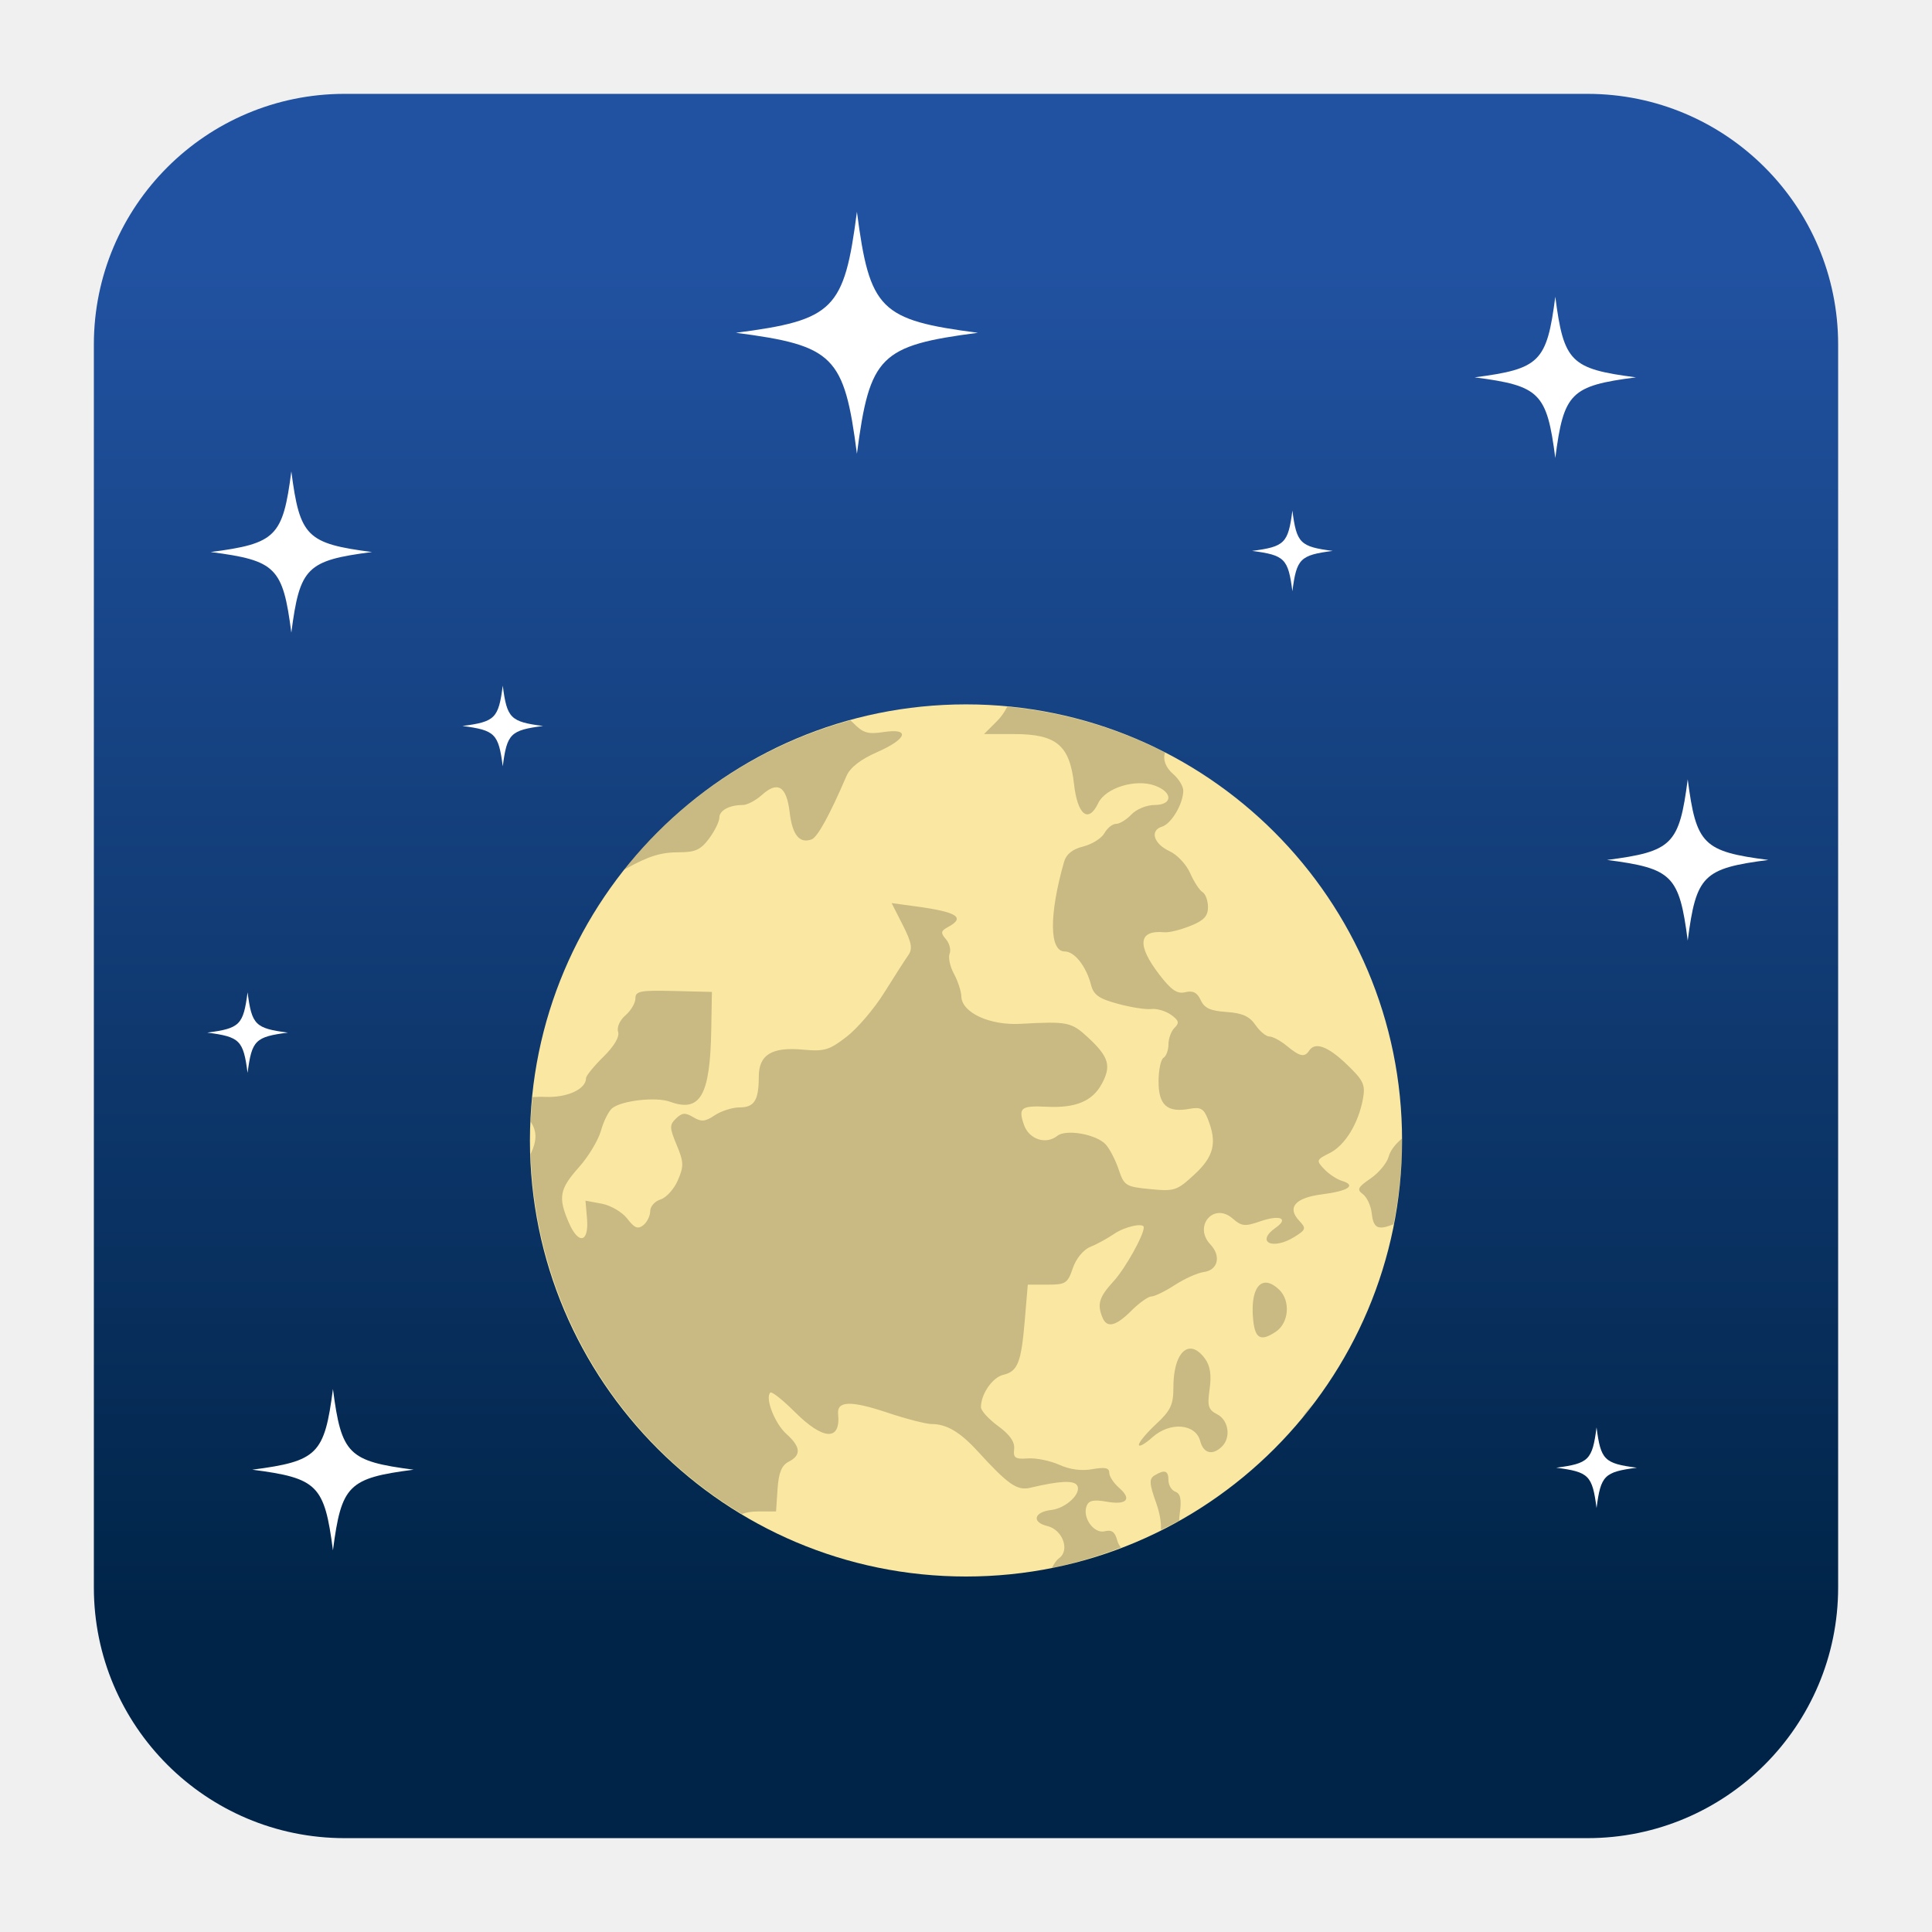
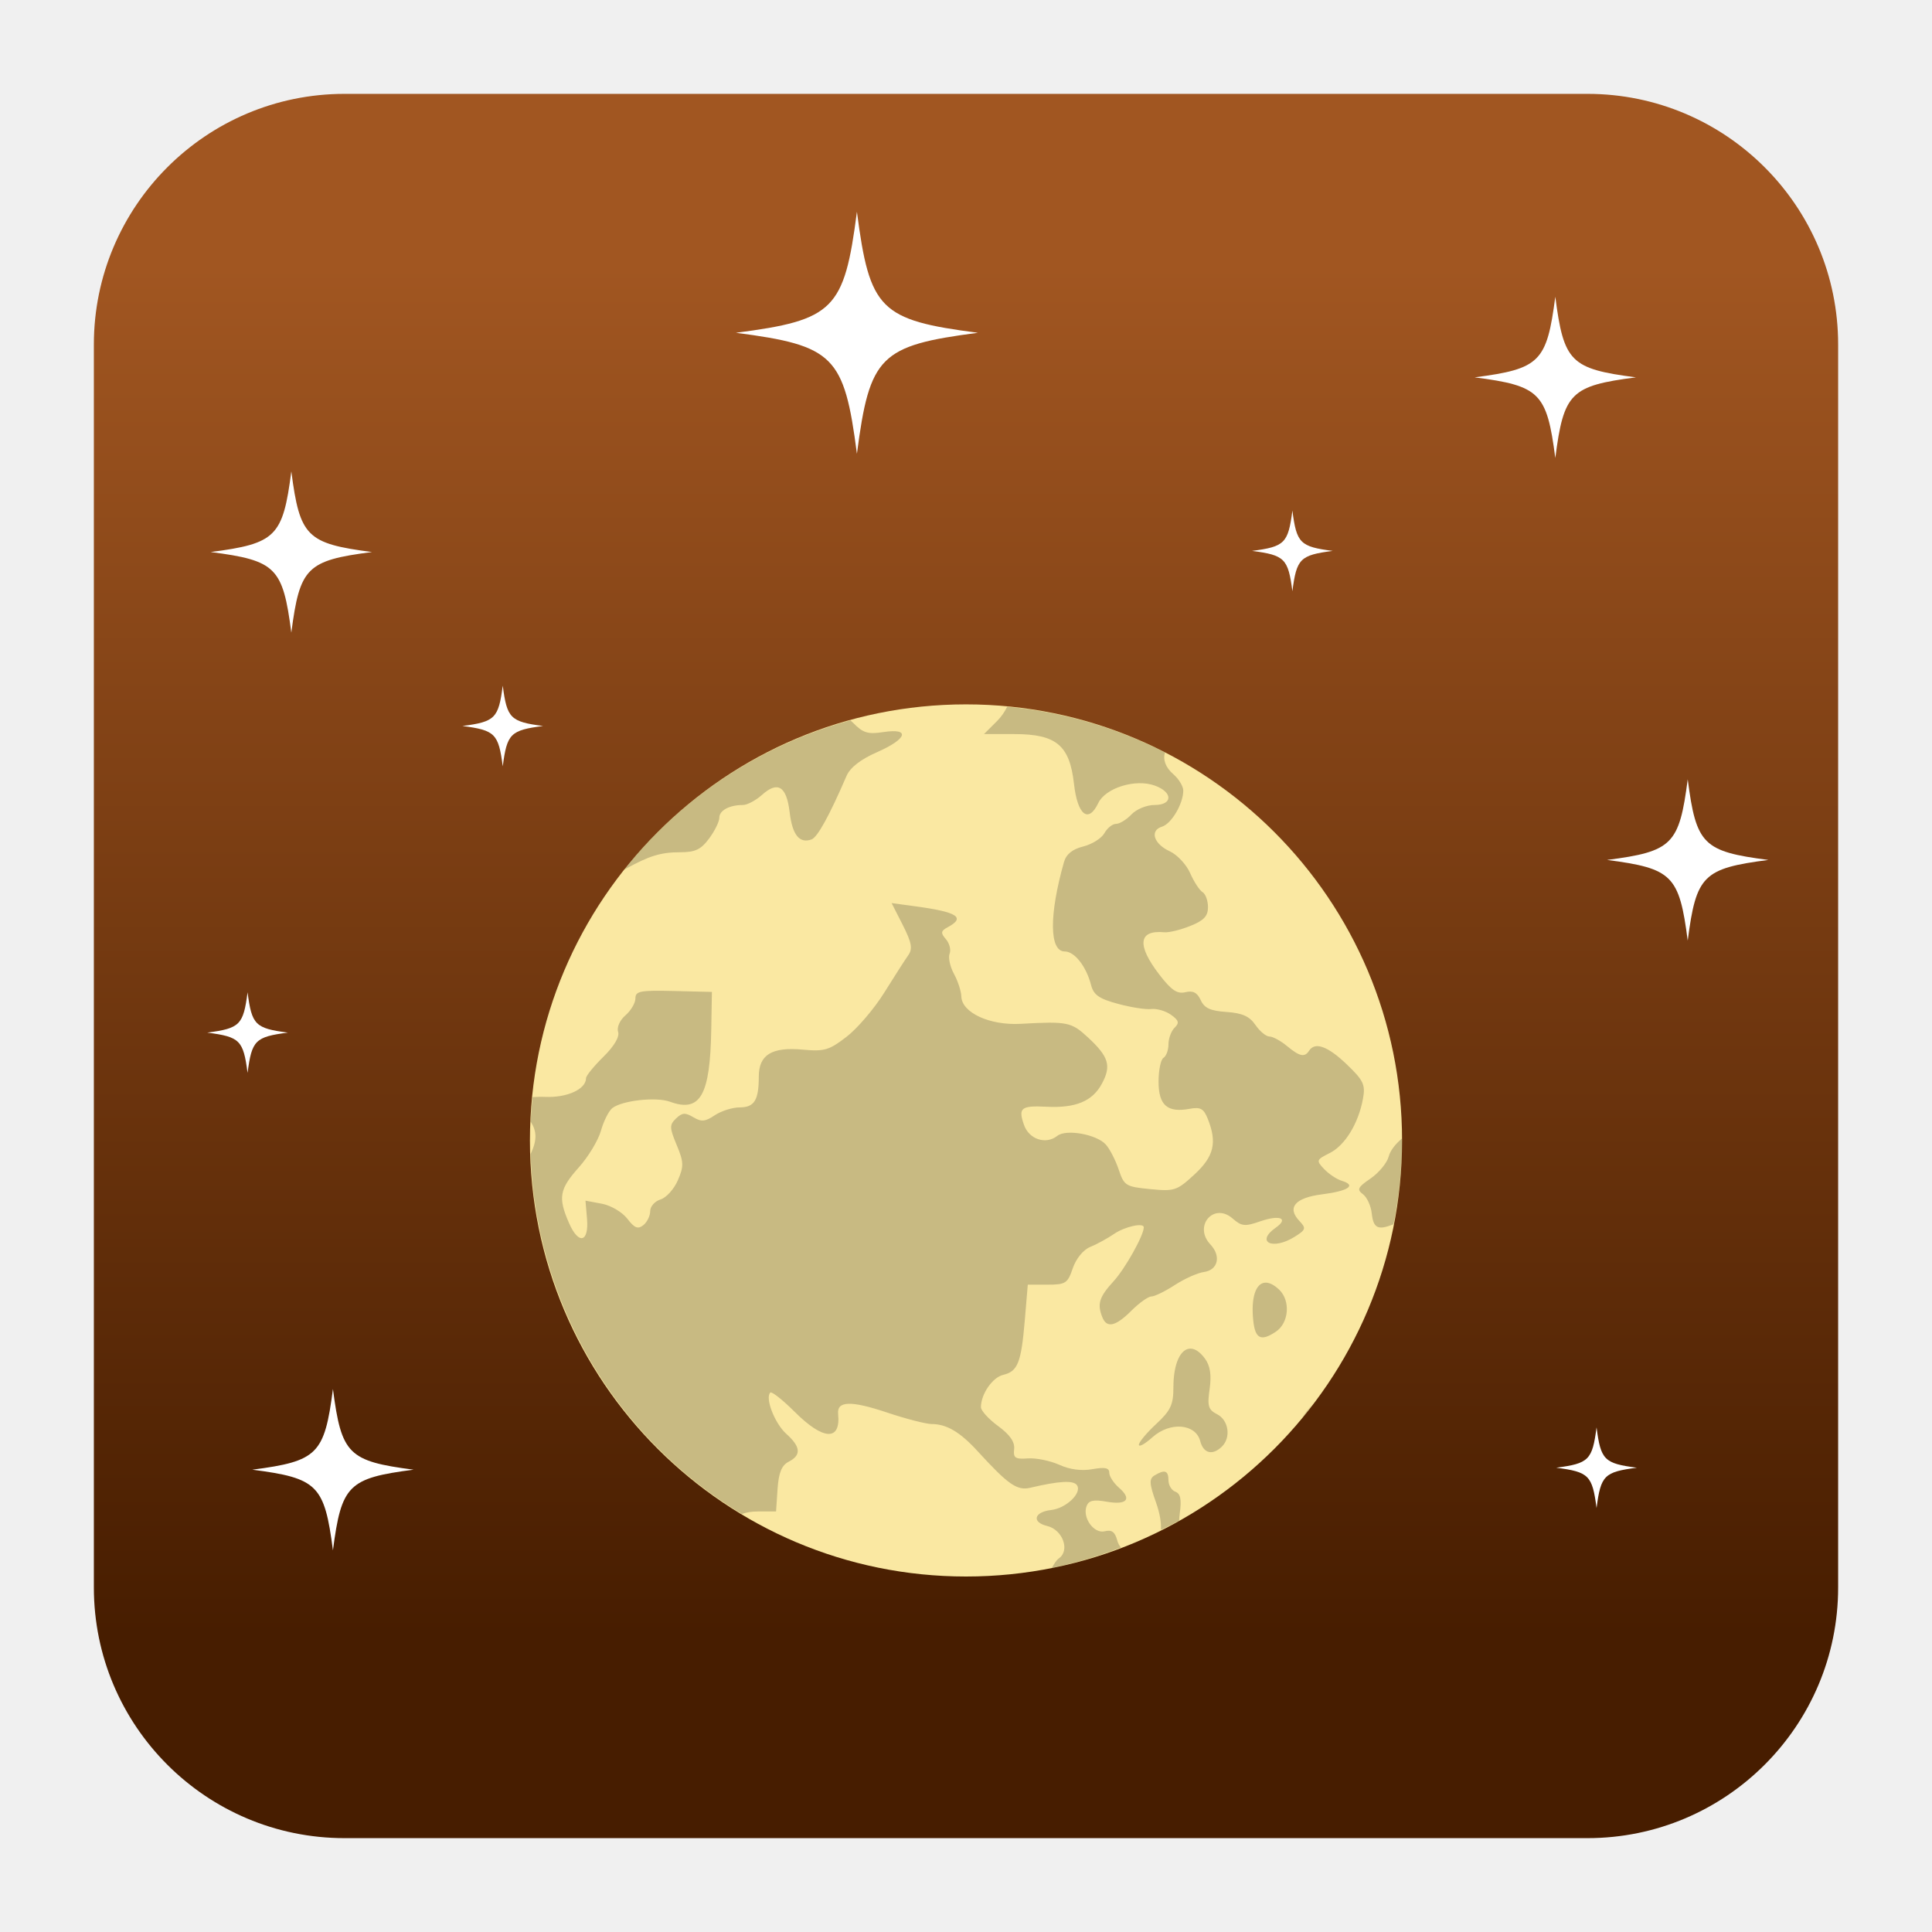
<svg xmlns="http://www.w3.org/2000/svg" clip-rule="evenodd" fill-rule="evenodd" stroke-linejoin="round" stroke-miterlimit="2" viewBox="0 0 48 48">
  <linearGradient id="a" x2="1" gradientTransform="matrix(0 -33.6872 33.6872 0 923.28 40.4502)" gradientUnits="userSpaceOnUse">
-     <stop stop-color="#002447" offset="0" />
-     <stop stop-color="#2152a1" offset="1" />
+     <stop stop-color="#471d00" offset="0" />
+     <stop stop-color="#a15621" offset="1" />
  </linearGradient>
  <path d="m39.44 45.668h-30.88c-3.438 0-6.228-2.79-6.228-6.228v-30.88c0-3.438 2.79-6.228 6.228-6.228h30.88c3.438 0 6.228 2.79 6.228 6.228v30.88c0 3.438-2.79 6.228-6.228 6.228z" fill="url(#a)" />
  <circle cx="24" cy="28.334" r="10.834" fill="#fae8a2" />
  <path d="m25.023 17.558c1.367.127 2.698.513 3.921 1.137-.055.174.009.369.209.542.135.117.245.299.245.405 0 .325-.294.824-.528.896-.312.097-.207.429.194.613.185.085.413.33.506.544.094.214.232.425.306.469.075.045.136.212.136.373 0 .225-.103.334-.441.468-.241.097-.53.168-.643.157-.645-.061-.69.315-.126 1.05.3.39.444.488.648.439.19-.046.294.008.381.196.091.2.24.268.642.295.395.028.571.108.719.324.108.158.265.286.347.286.083 0 .279.106.434.235.317.263.44.289.551.118.147-.228.464-.113.935.338.416.399.467.505.404.852-.112.616-.446 1.162-.828 1.353-.332.166-.339.184-.137.397.116.123.315.255.442.293.367.112.16.252-.494.335-.67.085-.878.328-.565.659.175.185.165.219-.115.395-.547.343-.983.133-.469-.227.33-.231.099-.325-.385-.157-.386.134-.463.126-.691-.072-.468-.406-.978.194-.549.647.272.289.19.637-.163.685-.156.021-.48.166-.721.323-.24.156-.502.284-.581.284s-.303.159-.497.353c-.393.392-.611.442-.722.165-.133-.332-.08-.504.279-.896.286-.312.75-1.14.75-1.339 0-.123-.472-.019-.736.162-.165.113-.433.259-.595.325-.172.07-.351.289-.433.529-.127.375-.177.408-.628.408h-.49l-.074.88c-.089 1.059-.174 1.274-.537 1.361-.268.064-.553.479-.553.803 0 .086.192.297.427.469.291.213.417.394.398.571-.025.221.026.256.339.233.202-.015.553.056.779.157.267.121.556.159.827.11.312-.055.418-.034.418.088 0 .09.109.258.243.374.329.285.193.436-.313.345-.314-.056-.437-.031-.491.104-.115.288.177.7.449.632.172-.043.254.016.308.219.018.072.053.133.093.185-.556.216-1.13.385-1.714.507.054-.104.116-.198.176-.24.279-.197.092-.71-.292-.802-.392-.094-.33-.348.096-.397.373-.042.77-.42.645-.614-.084-.129-.441-.11-1.163.061-.326.077-.548-.078-1.304-.905-.437-.479-.774-.678-1.142-.678-.141 0-.643-.129-1.117-.288-.894-.299-1.243-.288-1.21.038.068.68-.369.657-1.081-.055-.297-.296-.569-.511-.604-.477-.136.13.109.766.395 1.023.363.326.38.532.061.695-.174.09-.248.271-.276.679l-.037.557h-.453c-.158 0-.29.022-.396.063-3.152-1.894-5.132-5.267-5.249-8.942.166-.354.154-.568 0-.809.01-.203.027-.405.049-.607.098-.005.199-.01.315-.005.546.023 1.013-.192 1.013-.466 0-.058.194-.297.431-.53.269-.265.406-.499.366-.62-.037-.111.042-.289.182-.41.136-.118.248-.307.248-.421 0-.182.115-.204.95-.184l.95.023-.016.937c-.028 1.64-.273 2.066-1.026 1.791-.345-.126-1.193-.031-1.434.16-.087.07-.214.321-.28.559-.067.238-.315.651-.553.915-.48.538-.517.747-.242 1.378.24.55.499.487.448-.11l-.038-.444.406.076c.225.042.506.208.633.372.18.234.263.268.398.161.095-.075.171-.232.171-.349s.116-.247.257-.29.335-.256.429-.474c.153-.349.149-.456-.028-.879-.18-.43-.181-.501-.016-.659.152-.146.23-.15.429-.031.201.12.296.111.534-.049.159-.106.437-.195.617-.195.365 0 .476-.177.476-.765 0-.544.324-.741 1.095-.67.535.049.653.014 1.085-.319.267-.205.689-.699.938-1.099.249-.399.517-.817.596-.928.112-.159.085-.313-.136-.748l-.278-.547.588.08c1.047.141 1.258.277.808.518-.175.094-.183.142-.047.299.088.102.13.264.092.359-.039.096.01.321.107.5.098.18.18.432.184.562.01.403.701.724 1.471.682 1.167-.065 1.262-.046 1.676.338.518.481.585.705.344 1.151-.234.434-.649.606-1.367.571-.642-.032-.715.025-.568.449.125.361.544.5.829.274.218-.174.973-.039 1.204.215.097.107.241.386.32.62.135.404.175.429.782.488.605.059.664.039 1.099-.362.486-.448.569-.79.335-1.379-.104-.261-.181-.304-.459-.253-.549.1-.766-.091-.766-.677 0-.285.056-.551.123-.591s.123-.191.123-.335c0-.145.069-.331.153-.413.123-.119.105-.183-.091-.322-.134-.095-.355-.158-.491-.142-.135.016-.508-.042-.829-.13-.464-.125-.601-.22-.664-.464-.119-.464-.41-.836-.654-.836-.385 0-.393-.905-.019-2.223.056-.194.208-.318.477-.385.217-.054.454-.202.526-.33.071-.128.201-.232.289-.232.089 0 .262-.105.383-.234.123-.13.377-.235.571-.235.458 0 .465-.316.011-.482-.479-.175-1.226.055-1.406.434-.244.514-.516.3-.603-.477-.108-.961-.439-1.237-1.484-1.237h-.752l.33-.329c.102-.103.187-.228.246-.351zm-3.895.34c.022.02.042.035.063.057.251.256.369.293.758.233.678-.103.591.17-.16.5-.406.178-.667.381-.756.587-.428.992-.723 1.526-.87 1.58-.299.11-.478-.11-.544-.674-.077-.648-.295-.785-.689-.431-.153.137-.366.25-.474.25-.336 0-.585.135-.585.317 0 .096-.114.328-.253.515-.205.276-.344.342-.728.342-.471 0-.759.088-1.349.414-.009.005-.018.006-.027.011 1.431-1.797 3.398-3.094 5.614-3.701zm13.704 10.389c.001.016.001.031.002.047-.003.699-.074 1.396-.212 2.081-.392.16-.501.096-.541-.269-.021-.189-.12-.403-.22-.477-.155-.114-.128-.173.19-.389.205-.141.408-.386.45-.544.04-.154.176-.322.331-.449zm-3.41 3.581c.101-.01.223.044.359.174.286.274.243.825-.082 1.043-.372.25-.516.177-.563-.283-.058-.568.064-.91.286-.934zm-1.839 1.638c.111.004.233.083.355.25.129.177.164.405.115.751-.061.426-.035.517.188.631.286.146.348.582.113.806-.233.223-.455.165-.535-.141-.114-.435-.751-.486-1.187-.095-.186.167-.337.251-.337.187s.193-.296.429-.515c.361-.336.429-.479.429-.911 0-.61.186-.97.43-.963zm3.02 1.399c-.082.107-.166.213-.251.316.074-.114.158-.223.251-.316zm-3.651 1.663c.054.019.078.088.078.209 0 .122.078.251.173.285.127.047.156.194.107.544-.009.066-.012.118-.015.173-.148.08-.299.158-.451.231.008-.187-.026-.408-.124-.684-.167-.469-.172-.587-.037-.669.127-.077.213-.108.269-.089z" fill-opacity=".2" fill-rule="nonzero" />
  <path d="m32.109 14.689c-.105-.811-.191-.896-1.002-1.002.811-.105.897-.191 1.002-1.002.105.811.191.897 1.002 1.002-.811.106-.897.191-1.002 1.002zm-19.618 4.35c-.106-.811-.191-.897-1.002-1.002.811-.105.896-.191 1.002-1.002.105.811.191.897 1.002 1.002-.811.105-.897.191-1.002 1.002zm-5.253-3.321c-.211-1.622-.381-1.793-2.004-2.003 1.623-.211 1.794-.382 2.004-2.004.211 1.622.382 1.793 2.004 2.004-1.622.21-1.793.381-2.004 2.003zm-1.087 10.938c-.106-.811-.191-.896-1.002-1.001.811-.106.896-.191 1.002-1.002.105.811.191.896 1.002 1.002-.811.105-.897.19-1.002 1.001zm32.49-15.277c-.211-1.622-.382-1.793-2.004-2.004 1.622-.21 1.793-.381 2.004-2.003.21 1.622.381 1.793 2.004 2.003-1.623.211-1.794.382-2.004 2.004zm1.025 26.088c-.106-.812-.191-.897-1.002-1.002.811-.106.896-.191 1.002-1.002.105.811.191.896 1.002 1.002-.811.105-.897.191-1.002 1.002zm-31.394 1.051c-.211-1.623-.382-1.794-2.004-2.004 1.622-.211 1.793-.382 2.004-2.004.211 1.622.382 1.793 2.004 2.004-1.622.21-1.793.381-2.004 2.004zm33.659-15.149c-.211-1.622-.382-1.793-2.004-2.004 1.622-.21 1.793-.381 2.004-2.003.211 1.622.382 1.793 2.004 2.003-1.622.211-1.793.382-2.004 2.004zm-20.641-12.095c-.316-2.433-.572-2.689-3.006-3.006 2.434-.316 2.69-.572 3.006-3.006.317 2.434.573 2.69 3.006 3.006-2.433.317-2.689.573-3.006 3.006z" fill="#fff" />
</svg>
